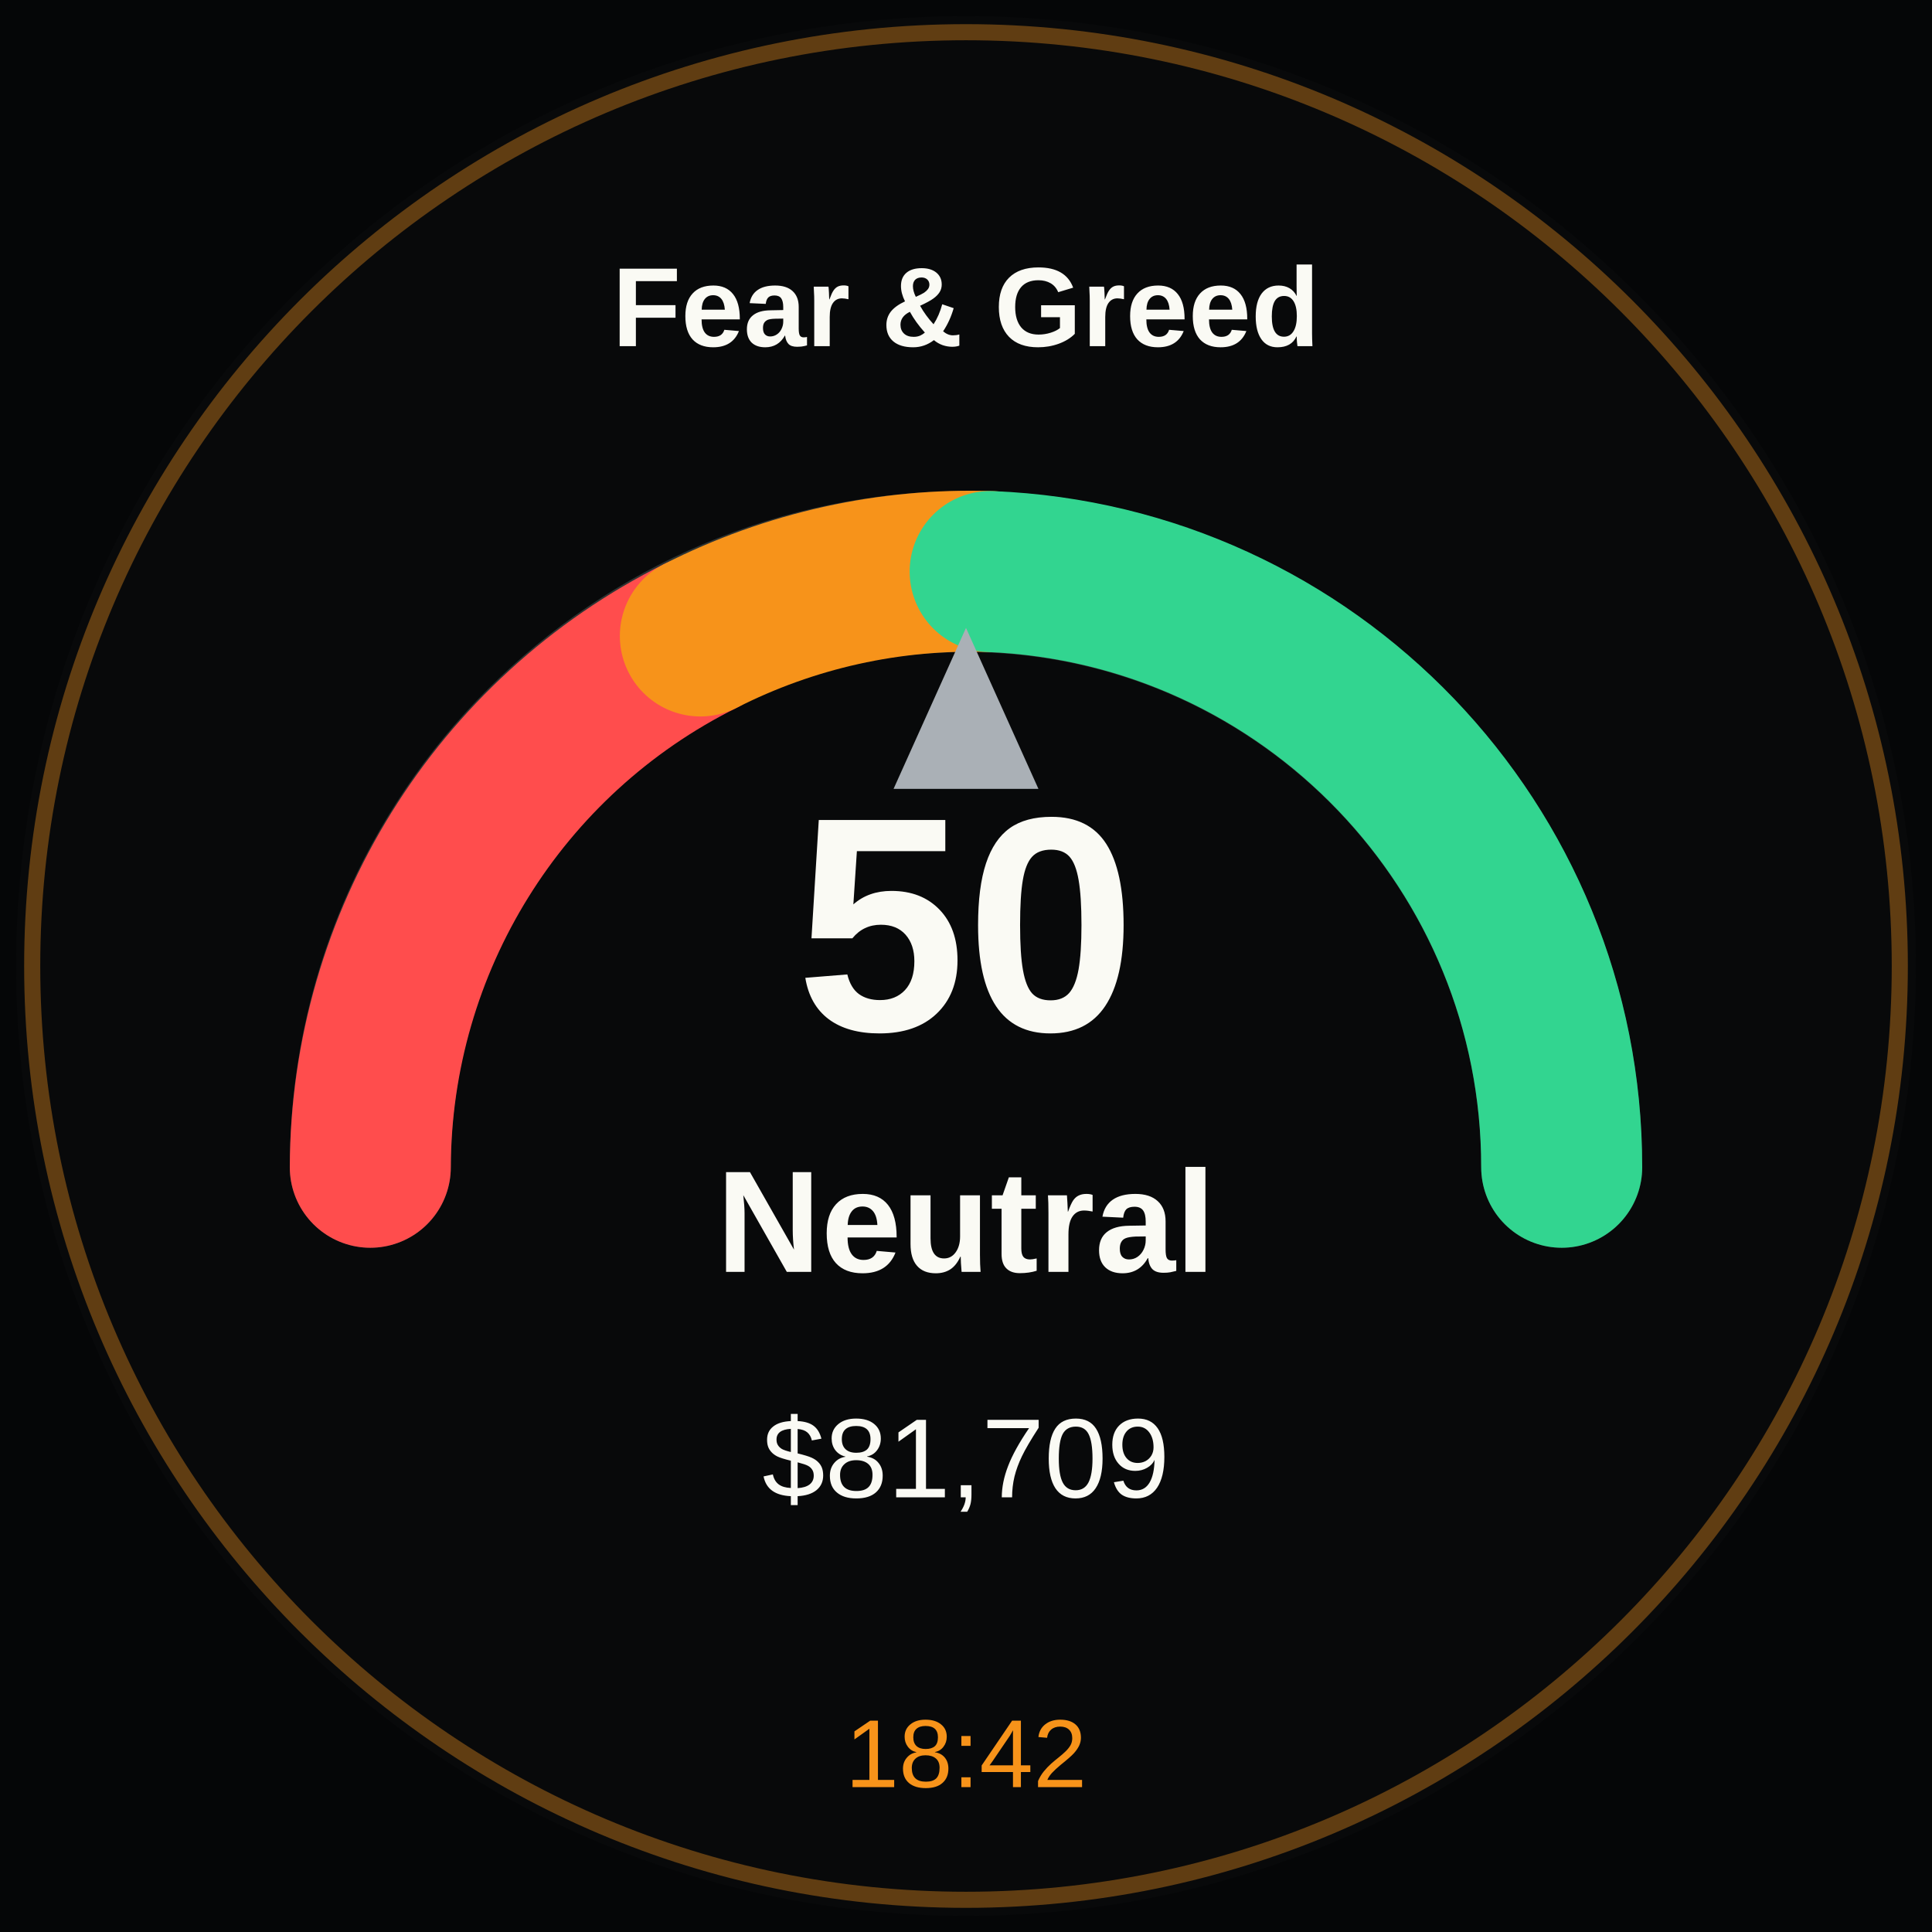
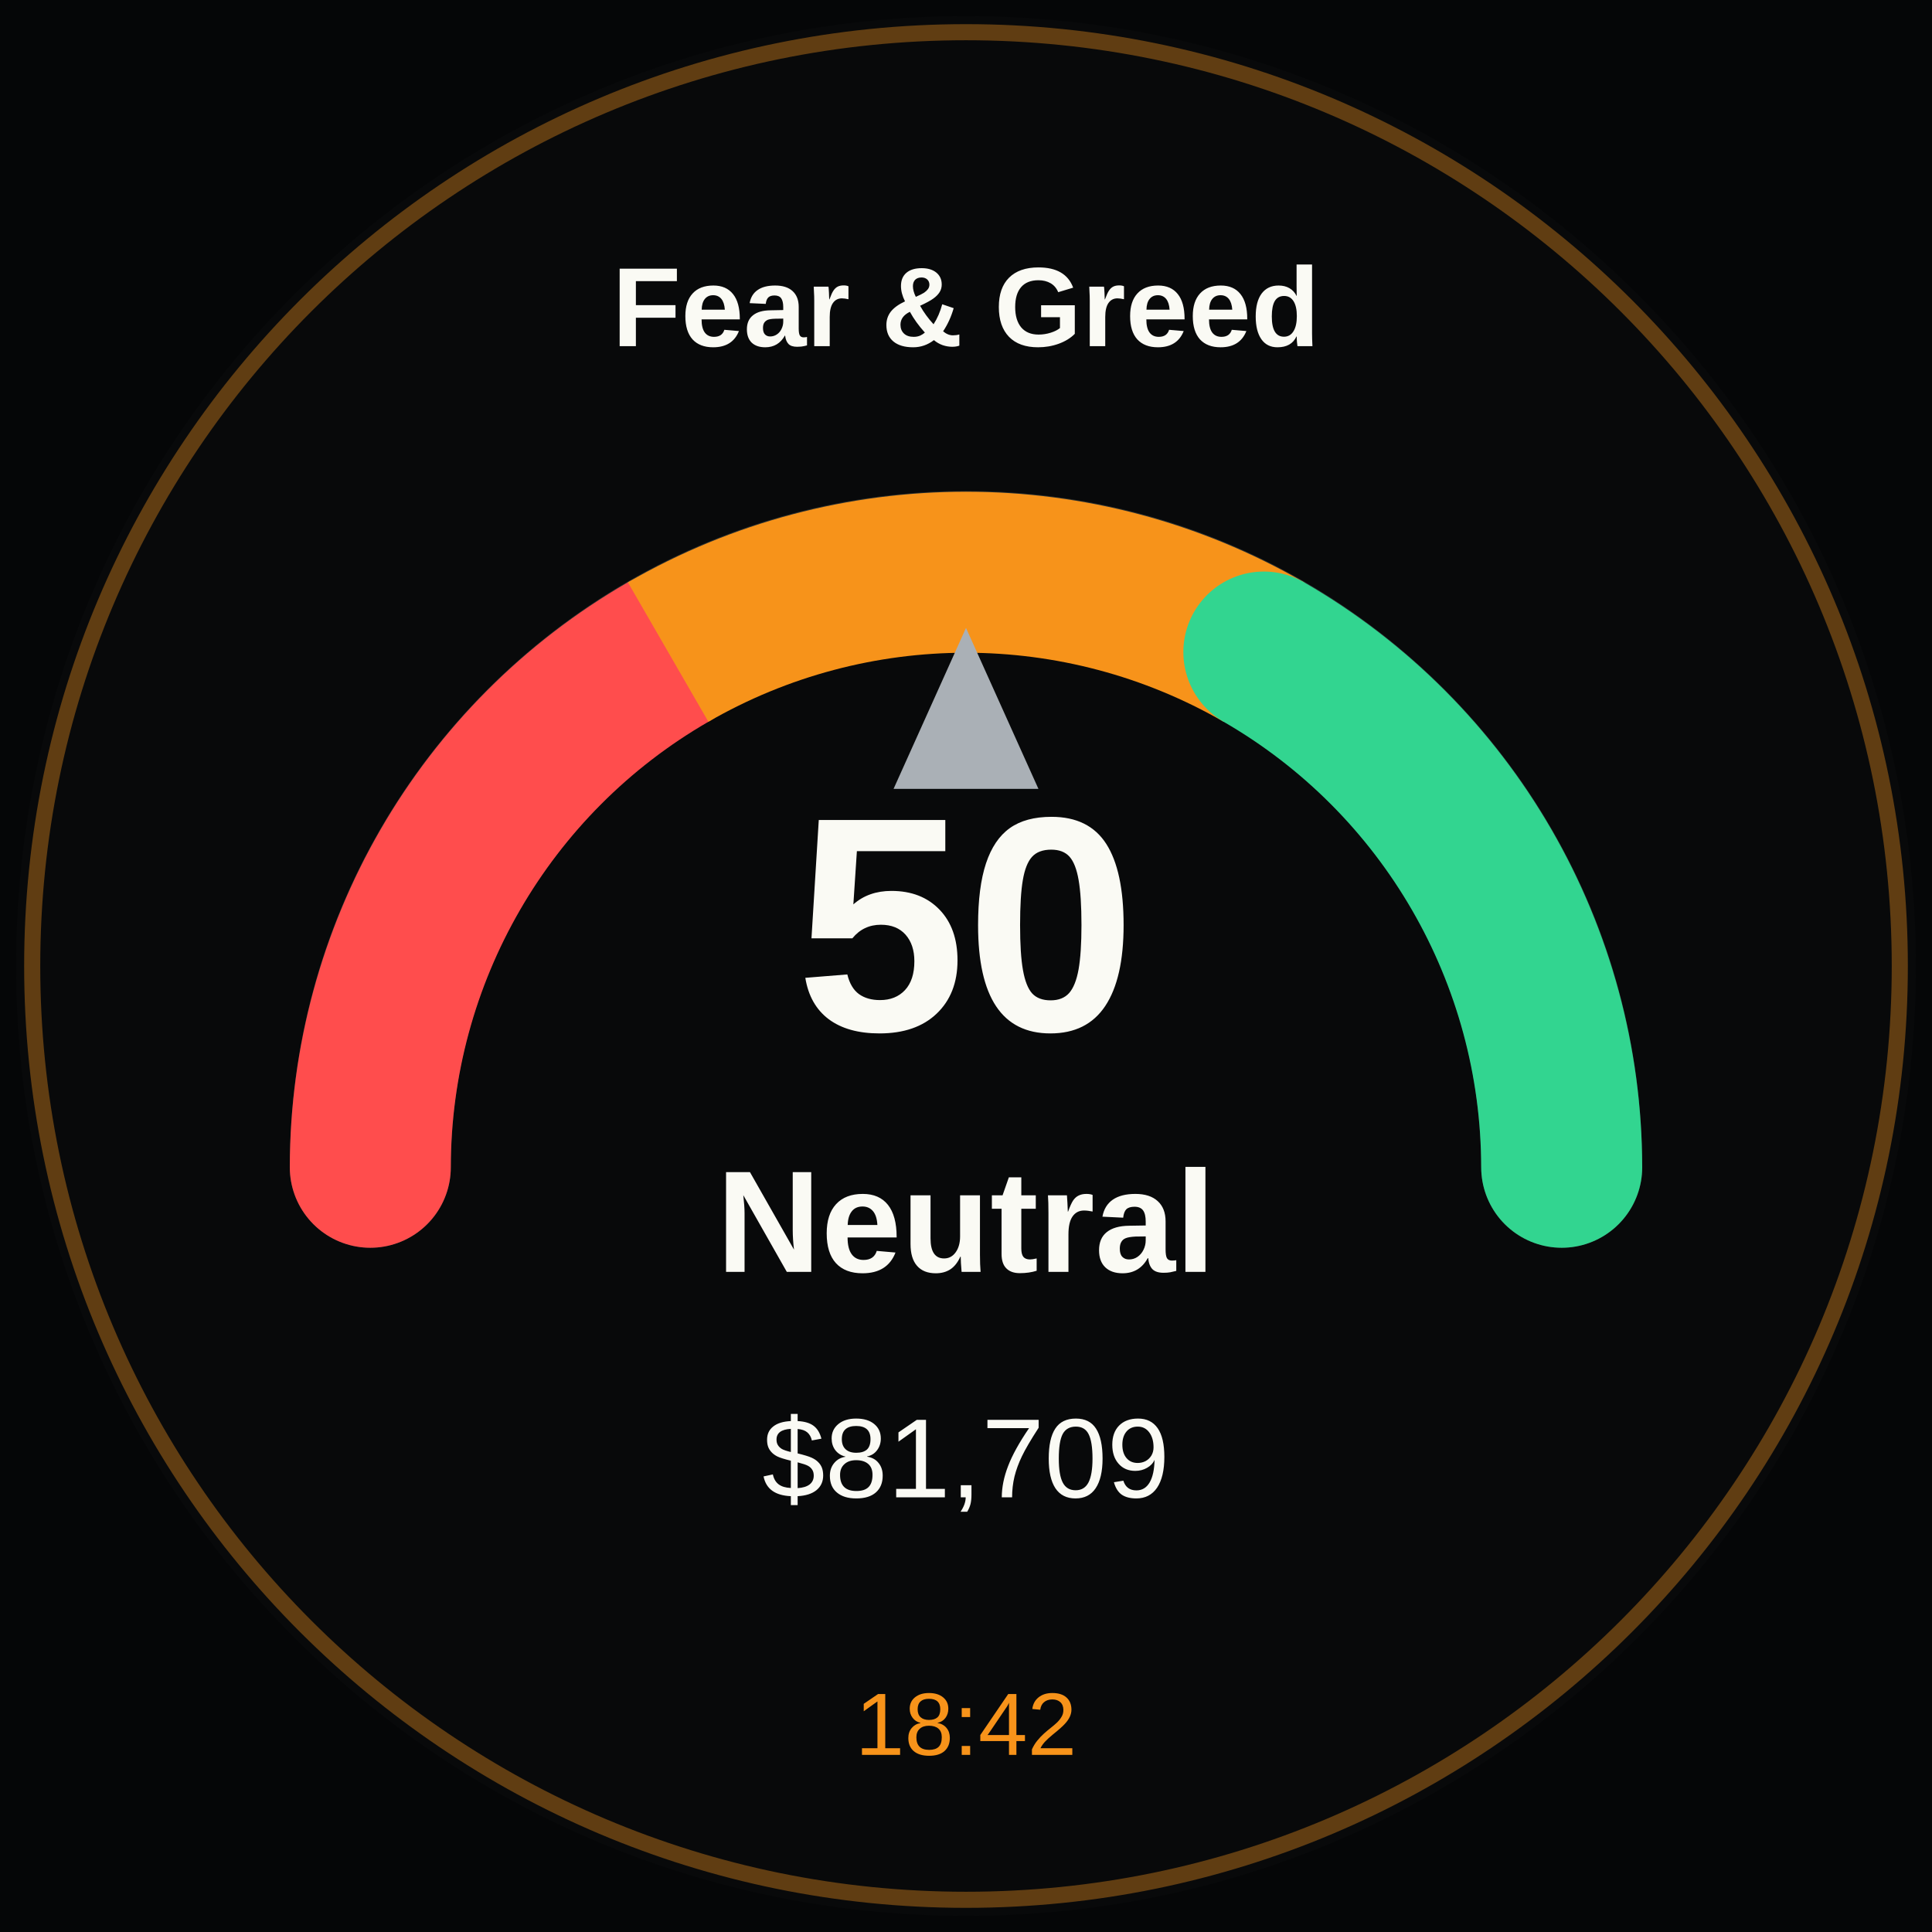
<svg xmlns="http://www.w3.org/2000/svg" width="240" height="240" viewBox="0 0 240 240" role="img" aria-label="Fear and Greed screen">
  <rect width="240" height="240" fill="#050607" />
  <circle cx="120" cy="120" r="118" fill="#08090a" />
  <circle cx="120" cy="120" r="116" fill="none" stroke="#603d12" stroke-width="2" />
  <text x="120" y="43" fill="#fafaf4" font-family="Arial, sans-serif" font-size="14" font-weight="700" text-anchor="middle">Fear &amp; Greed</text>
  <path d="M46 145 A74 74 0 0 1 194 145" fill="none" stroke="#2d3332" stroke-width="20" stroke-linecap="round" />
-   <path d="M46 145 A74 74 0 0 1 87 79" fill="none" stroke="#ff4d4d" stroke-width="20" stroke-linecap="round" />
-   <path d="M87 79 A74 74 0 0 1 123 71" fill="none" stroke="#f7931a" stroke-width="20" stroke-linecap="round" />
-   <path d="M123 71 A74 74 0 0 1 194 145" fill="none" stroke="#32d590" stroke-width="20" stroke-linecap="round" />
+   <path d="M46 145 A74 74 0 0 1 83 81" fill="none" stroke="#ff4d4d" stroke-width="20" stroke-linecap="round" />
+   <path d="M83 81 A74 74 0 0 1 157 81" fill="none" stroke="#f7931a" stroke-width="20" stroke-linecap="butt" />
+   <path d="M157 81 A74 74 0 0 1 194 145" fill="none" stroke="#32d590" stroke-width="20" stroke-linecap="round" />
  <polygon points="120,78 111,98 129,98" fill="#aab0b6" />
  <text x="120" y="128" fill="#fafaf4" font-family="Arial, sans-serif" font-size="38" font-weight="700" text-anchor="middle">50</text>
  <text x="120" y="158" fill="#fafaf4" font-family="Arial, sans-serif" font-size="18" font-weight="700" text-anchor="middle">Neutral</text>
  <text x="120" y="186" fill="#fafaf4" font-family="Arial, sans-serif" font-size="14" text-anchor="middle">$81,709</text>
-   <text x="120" y="222" fill="#f7931a" font-family="Arial, sans-serif" font-size="12" text-anchor="middle">18:42</text>
+   <text x="120" y="218" fill="#f7931a" font-family="Arial, sans-serif" font-size="11" text-anchor="middle">18:42</text>
</svg>
